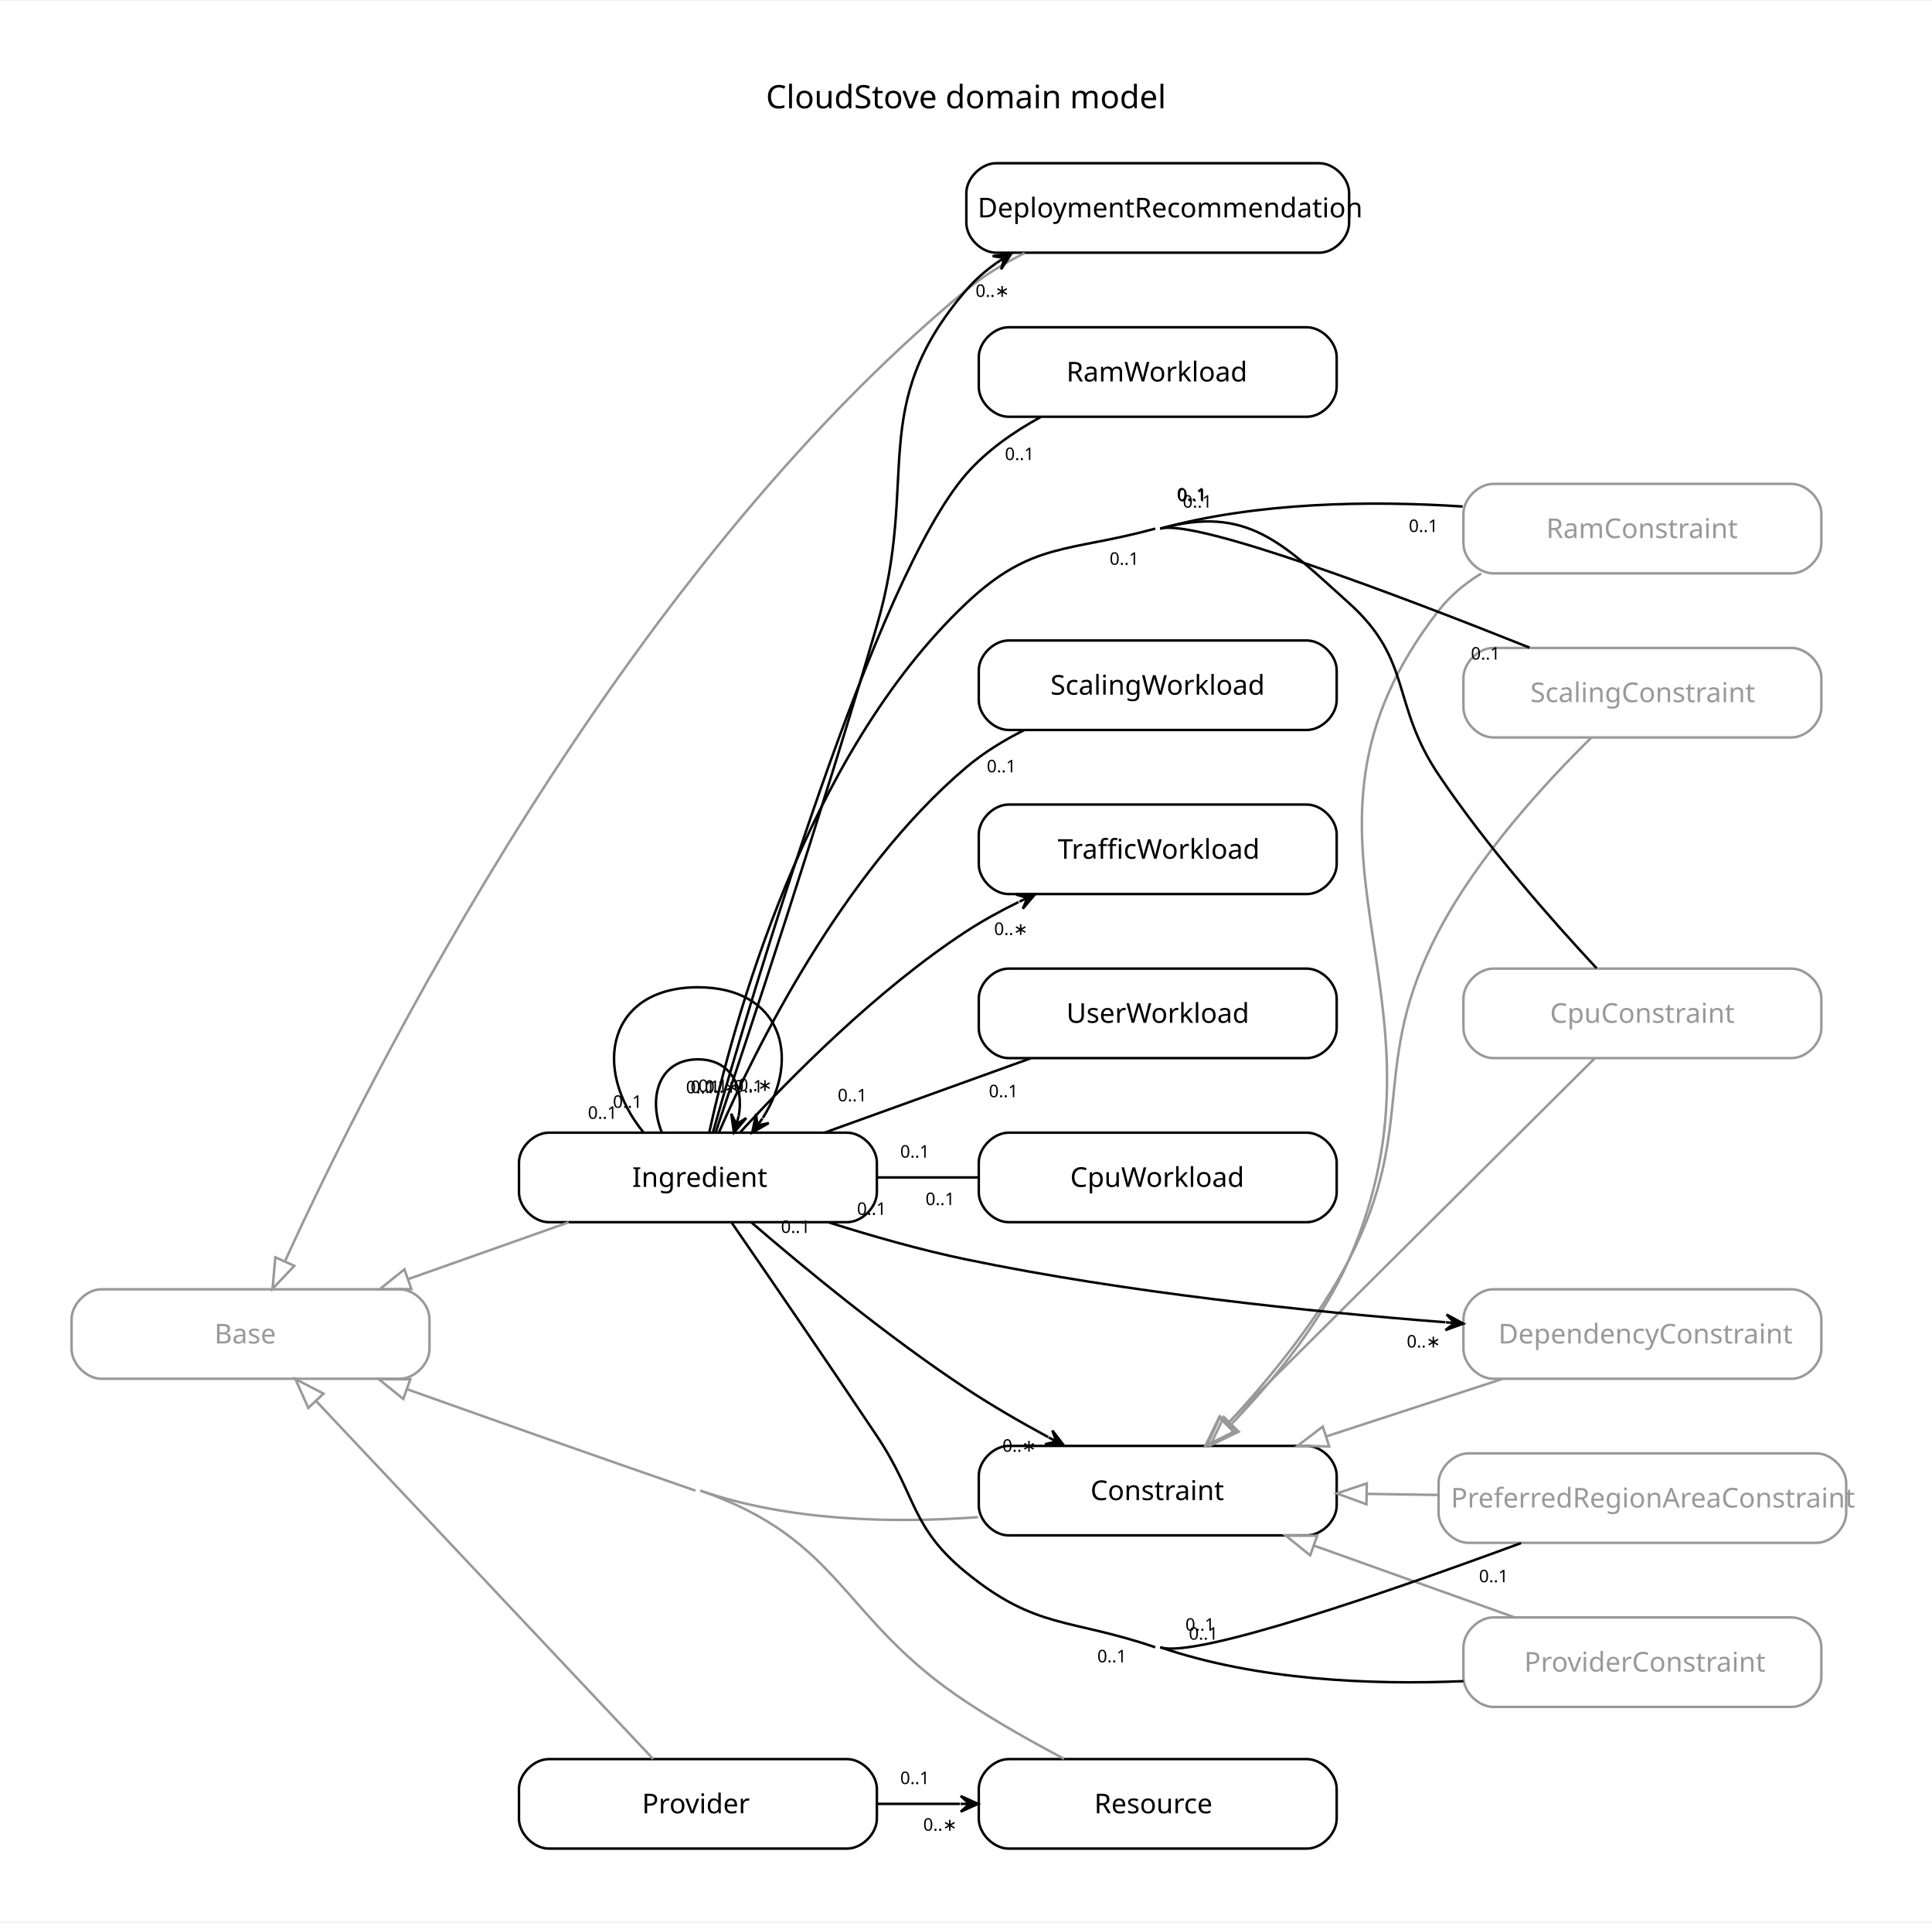
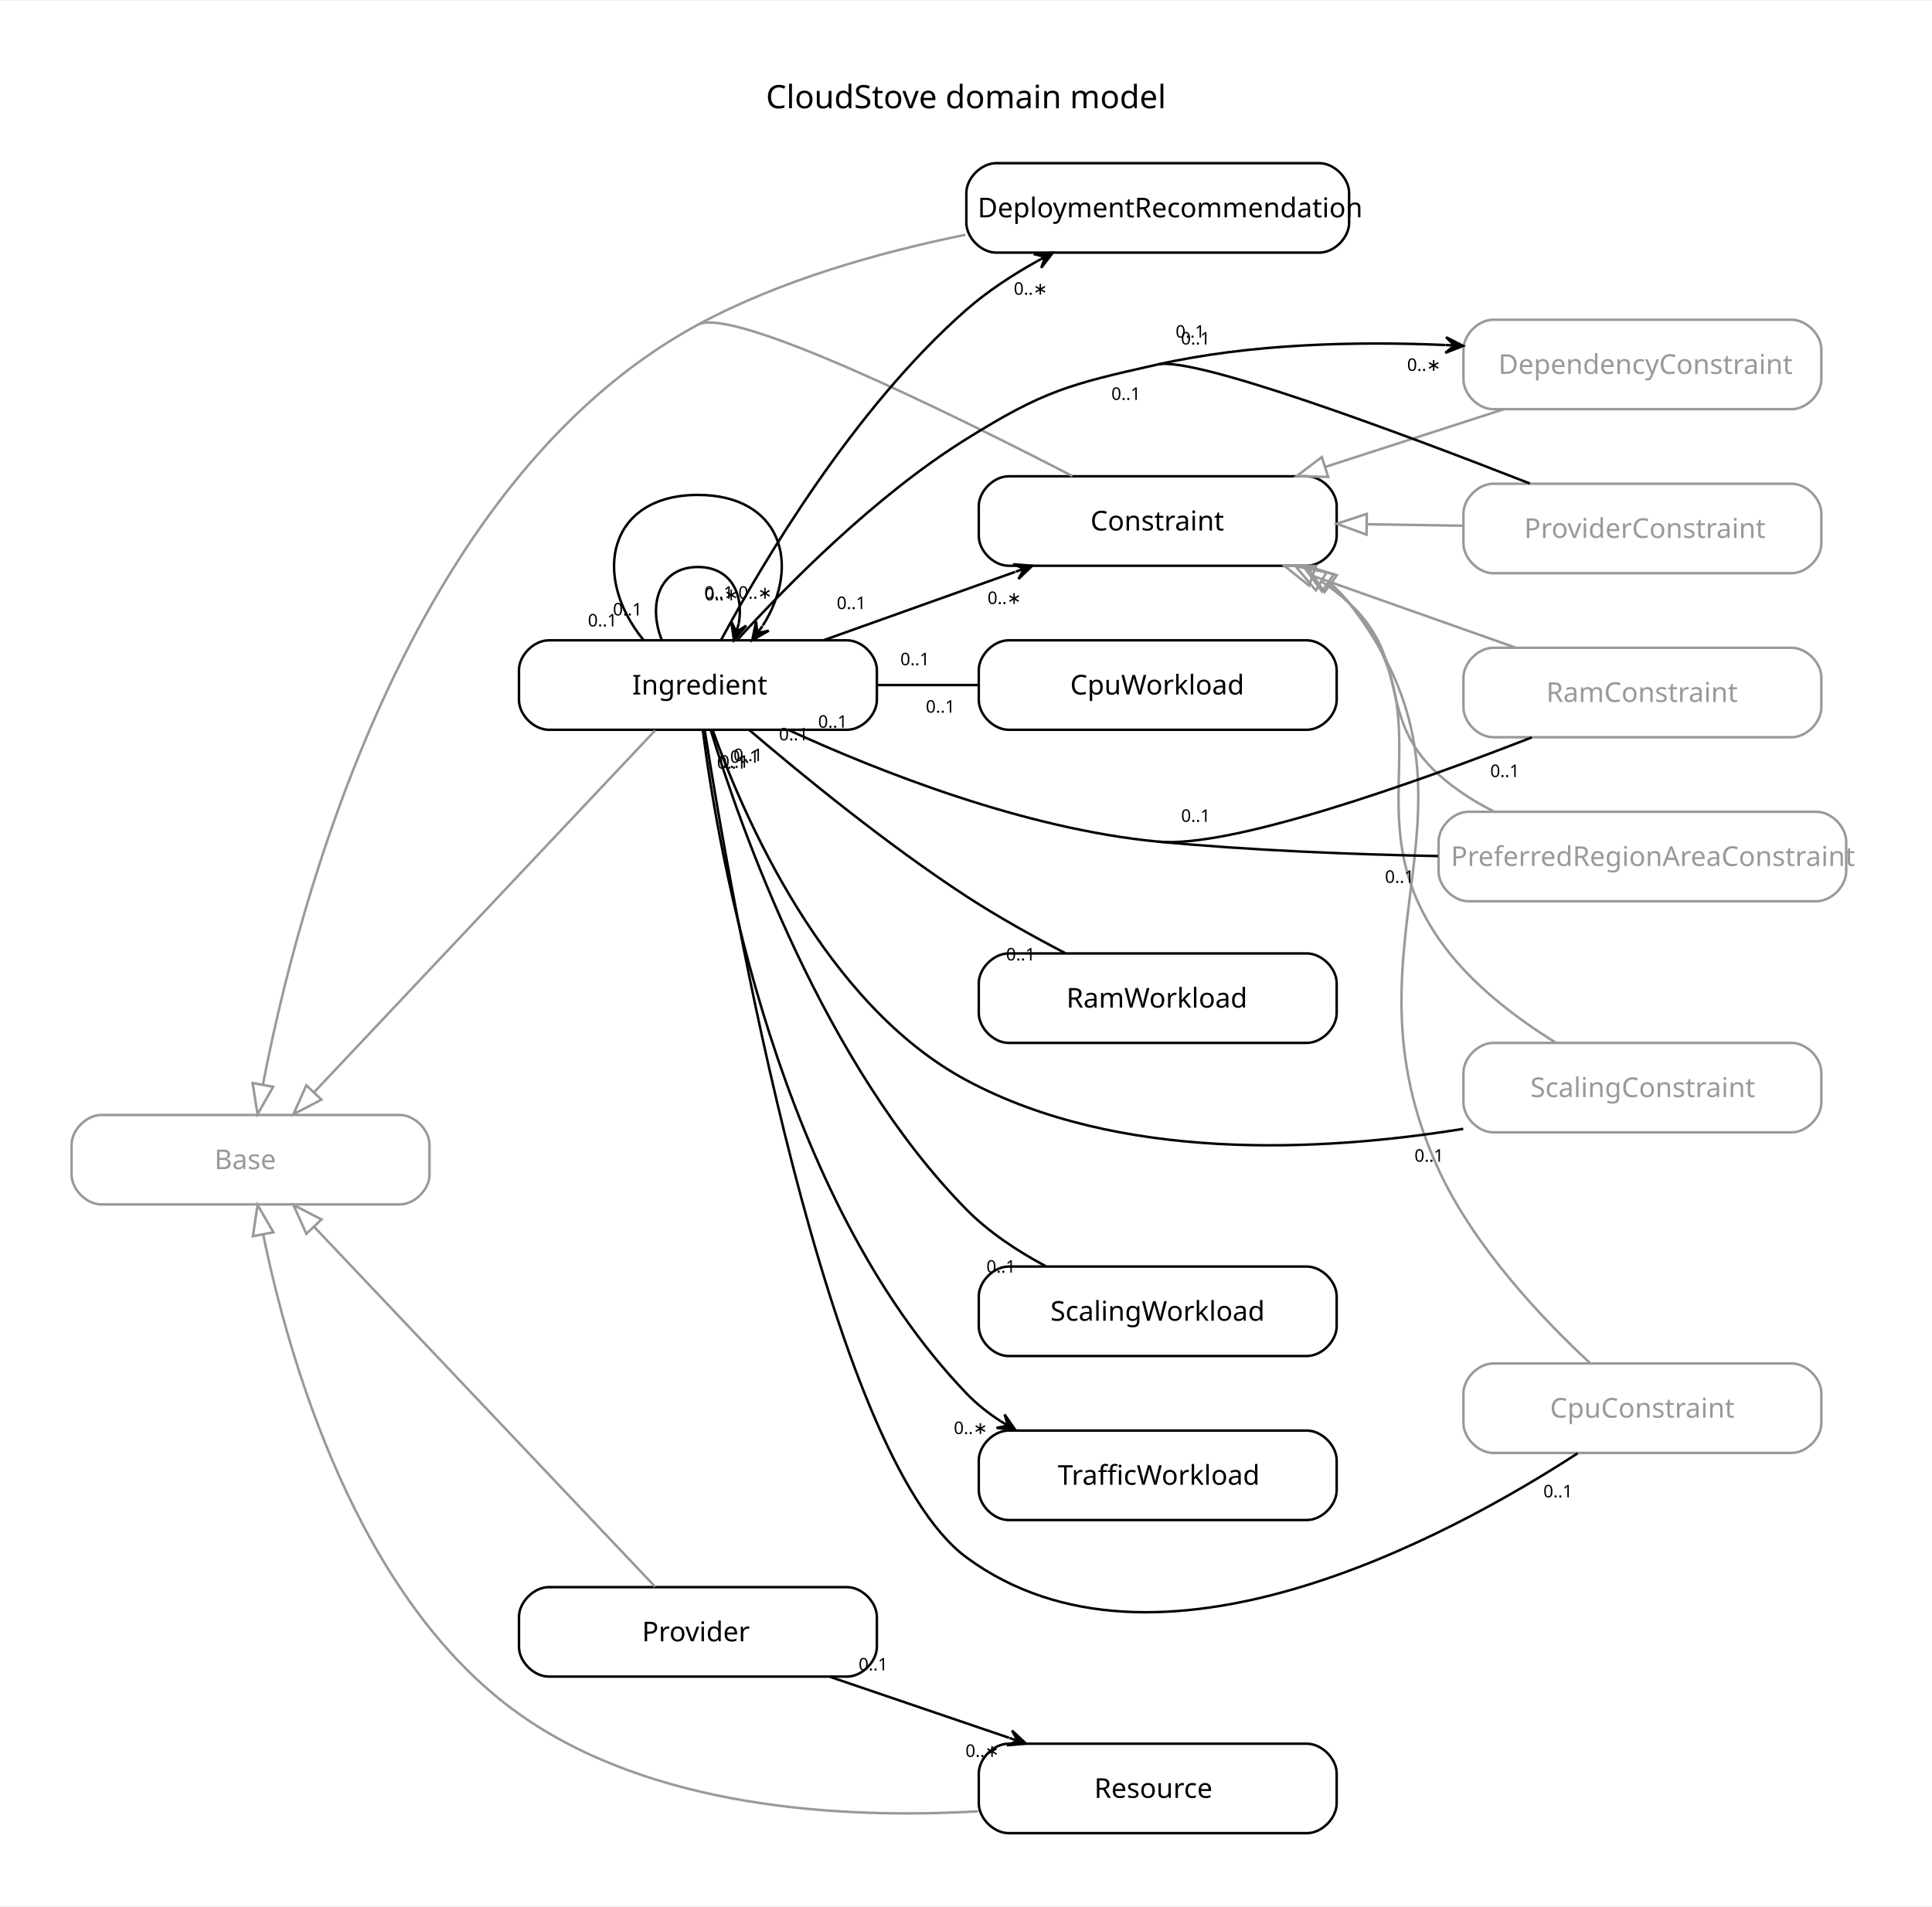
- <svg xmlns="http://www.w3.org/2000/svg" width="777pt" height="773pt" viewBox="0.00 0.00 777.32 772.60">
-   <g id="graph0" class="graph" transform="scale(1 1) rotate(0) translate(28.8 743.8)">
-     <polygon fill="white" stroke="none" points="-28.8,28.8 -28.8,-743.8 748.523,-743.8 748.523,28.8 -28.8,28.8" />
-     <text text-anchor="middle" x="359.862" y="-700.6" font-family="Arial BoldMT" font-size="13.00">CloudStove domain model</text>
+ <svg xmlns="http://www.w3.org/2000/svg" width="777pt" height="767pt" viewBox="0.00 0.00 777.32 766.60">
+   <g id="graph0" class="graph" transform="scale(1 1) rotate(0) translate(28.8 737.8)">
+     <polygon fill="#ffffff" stroke="transparent" points="-28.8,28.8 -28.8,-737.8 748.523,-737.8 748.523,28.8 -28.8,28.8" />
+     <text text-anchor="middle" x="359.862" y="-694.6" font-family="Arial BoldMT" font-size="13.00" fill="#000000">CloudStove domain model</text>
    <g id="node1" class="node">
-       <path fill="none" stroke="#999999" d="M12,-189.5C12,-189.5 132,-189.5 132,-189.5 138,-189.5 144,-195.5 144,-201.5 144,-201.5 144,-213.5 144,-213.5 144,-219.5 138,-225.5 132,-225.5 132,-225.5 12,-225.5 12,-225.5 6,-225.5 0,-219.5 0,-213.5 0,-213.5 0,-201.5 0,-201.5 0,-195.5 6,-189.5 12,-189.5" />
-       <text text-anchor="start" x="57.464" y="-203.7" font-family="Arial BoldMT" font-size="11.00" fill="#999999">Base</text>
+       <path fill="none" stroke="#999999" d="M12,-253.5C12,-253.5 132,-253.5 132,-253.5 138,-253.5 144,-259.5 144,-265.5 144,-265.5 144,-277.5 144,-277.5 144,-283.5 138,-289.5 132,-289.5 132,-289.5 12,-289.5 12,-289.5 6,-289.5 0,-283.5 0,-277.5 0,-277.5 0,-265.5 0,-265.5 0,-259.5 6,-253.5 12,-253.5" />
+       <text text-anchor="start" x="57.464" y="-267.7" font-family="Arial BoldMT" font-size="11.00" fill="#999999">Base</text>
    </g>
    <g id="node2" class="node">
-       <path fill="none" stroke="black" d="M377,-126.5C377,-126.5 497,-126.5 497,-126.5 503,-126.5 509,-132.5 509,-138.5 509,-138.5 509,-150.5 509,-150.5 509,-156.5 503,-162.5 497,-162.5 497,-162.5 377,-162.5 377,-162.5 371,-162.5 365,-156.5 365,-150.5 365,-150.5 365,-138.5 365,-138.5 365,-132.5 371,-126.5 377,-126.5" />
-       <text text-anchor="start" x="409.933" y="-140.7" font-family="Arial BoldMT" font-size="11.00">Constraint</text>
+       <path fill="none" stroke="#000000" d="M377,-510.5C377,-510.5 497,-510.5 497,-510.5 503,-510.5 509,-516.5 509,-522.5 509,-522.5 509,-534.5 509,-534.5 509,-540.5 503,-546.5 497,-546.5 497,-546.5 377,-546.5 377,-546.5 371,-546.5 365,-540.5 365,-534.5 365,-534.5 365,-522.5 365,-522.5 365,-516.5 371,-510.5 377,-510.5" />
+       <text text-anchor="start" x="409.933" y="-524.7" font-family="Arial BoldMT" font-size="11.00" fill="#000000">Constraint</text>
    </g>
    <g id="edge1" class="edge">
-       <path fill="none" stroke="#999999" d="M253,-144.5C288.437,-132.265 330.086,-131.309 364.692,-133.834" />
+       <path fill="none" stroke="#999999" d="M252,-607.5C265.934,-615.047 353.102,-572.182 402.656,-546.595" />
+       <path fill="none" stroke="#999999" d="M76.972,-301.617C90.369,-371.56 134.495,-543.861 252,-607.5" />
+       <polygon fill="none" stroke="#999999" points="81.101,-300.849 74.817,-289.797 72.837,-302.356 81.101,-300.849" />
    </g>
    <g id="node6" class="node">
-       <path fill="none" stroke="black" d="M372,-642.5C372,-642.5 502,-642.5 502,-642.5 508,-642.5 514,-648.5 514,-654.5 514,-654.5 514,-666.5 514,-666.5 514,-672.5 508,-678.5 502,-678.5 502,-678.5 372,-678.5 372,-678.5 366,-678.5 360,-672.5 360,-666.5 360,-666.5 360,-654.5 360,-654.5 360,-648.5 366,-642.5 372,-642.5" />
-       <text text-anchor="start" x="364.547" y="-656.7" font-family="Arial BoldMT" font-size="11.00">DeploymentRecommendation</text>
+       <path fill="none" stroke="#000000" d="M372,-636.5C372,-636.5 502,-636.5 502,-636.5 508,-636.5 514,-642.5 514,-648.5 514,-648.5 514,-660.5 514,-660.5 514,-666.5 508,-672.5 502,-672.5 502,-672.5 372,-672.5 372,-672.5 366,-672.5 360,-666.5 360,-660.5 360,-660.5 360,-648.5 360,-648.5 360,-642.5 366,-636.5 372,-636.5" />
+       <text text-anchor="start" x="364.547" y="-650.7" font-family="Arial BoldMT" font-size="11.00" fill="#000000">DeploymentRecommendation</text>
    </g>
    <g id="edge2" class="edge">
-       <path fill="none" stroke="#999999" d="M85.973,-237.045C120.269,-312.068 220.37,-512.142 360,-627.5 366.986,-633.272 375.137,-638.202 383.455,-642.354" />
-       <polygon fill="none" stroke="#999999" points="89.625,-234.925 80.862,-225.714 81.968,-238.38 89.625,-234.925" />
+       <path fill="none" stroke="#999999" d="M252,-607.5C285.073,-625.412 325.185,-636.68 359.592,-643.674" />
    </g>
    <g id="node7" class="node">
-       <path fill="none" stroke="black" d="M192,-252.5C192,-252.5 312,-252.5 312,-252.5 318,-252.5 324,-258.5 324,-264.5 324,-264.5 324,-276.5 324,-276.5 324,-282.5 318,-288.5 312,-288.5 312,-288.5 192,-288.5 192,-288.5 186,-288.5 180,-282.5 180,-276.5 180,-276.5 180,-264.5 180,-264.5 180,-258.5 186,-252.5 192,-252.5" />
-       <text text-anchor="start" x="225.537" y="-266.7" font-family="Arial BoldMT" font-size="11.00">Ingredient</text>
+       <path fill="none" stroke="#000000" d="M192,-444.5C192,-444.5 312,-444.5 312,-444.5 318,-444.5 324,-450.5 324,-456.5 324,-456.5 324,-468.5 324,-468.5 324,-474.5 318,-480.5 312,-480.5 312,-480.5 192,-480.5 192,-480.5 186,-480.5 180,-474.5 180,-468.5 180,-468.5 180,-456.5 180,-456.5 180,-450.5 186,-444.5 192,-444.5" />
+       <text text-anchor="start" x="225.537" y="-458.7" font-family="Arial BoldMT" font-size="11.00" fill="#000000">Ingredient</text>
    </g>
    <g id="edge3" class="edge">
-       <path fill="none" stroke="#999999" d="M135.473,-229.611C156.579,-237.081 179.874,-245.326 199.985,-252.444" />
-       <polygon fill="none" stroke="#999999" points="136.721,-225.598 124.008,-225.553 133.919,-233.516 136.721,-225.598" />
+       <path fill="none" stroke="#999999" d="M97.585,-298.649C134.826,-338.165 202.981,-410.485 234.793,-444.242" />
+       <polygon fill="none" stroke="#999999" points="100.546,-295.666 89.259,-289.814 94.433,-301.428 100.546,-295.666" />
    </g>
    <g id="node9" class="node">
-       <path fill="none" stroke="black" d="M192,-0.5C192,-0.5 312,-0.5 312,-0.5 318,-0.5 324,-6.5 324,-12.5 324,-12.5 324,-24.5 324,-24.5 324,-30.5 318,-36.5 312,-36.5 312,-36.5 192,-36.5 192,-36.5 186,-36.5 180,-30.5 180,-24.5 180,-24.5 180,-12.5 180,-12.5 180,-6.5 186,-0.5 192,-0.5" />
-       <text text-anchor="start" x="229.52" y="-14.7" font-family="Arial BoldMT" font-size="11.00">Provider</text>
+       <path fill="none" stroke="#000000" d="M192,-63.5C192,-63.5 312,-63.5 312,-63.5 318,-63.5 324,-69.5 324,-75.5 324,-75.5 324,-87.5 324,-87.5 324,-93.5 318,-99.5 312,-99.5 312,-99.5 192,-99.5 192,-99.5 186,-99.5 180,-93.5 180,-87.5 180,-87.5 180,-75.5 180,-75.5 180,-69.5 186,-63.5 192,-63.5" />
+       <text text-anchor="start" x="229.52" y="-77.7" font-family="Arial BoldMT" font-size="11.00" fill="#000000">Provider</text>
    </g>
    <g id="edge4" class="edge">
-       <path fill="none" stroke="#999999" d="M98.301,-180.636C135.128,-141.533 202.526,-69.97 233.984,-36.567" />
-       <polygon fill="none" stroke="#999999" points="95.237,-177.763 90.067,-189.378 101.352,-183.522 95.237,-177.763" />
+       <path fill="none" stroke="#999999" d="M97.585,-244.494C134.826,-205.184 202.981,-133.242 234.793,-99.663" />
+       <polygon fill="none" stroke="#999999" points="94.463,-241.682 89.259,-253.282 100.561,-247.459 94.463,-241.682" />
    </g>
    <g id="node13" class="node">
-       <path fill="none" stroke="black" d="M377,-0.5C377,-0.5 497,-0.5 497,-0.5 503,-0.5 509,-6.5 509,-12.5 509,-12.5 509,-24.5 509,-24.5 509,-30.5 503,-36.5 497,-36.5 497,-36.5 377,-36.5 377,-36.5 371,-36.5 365,-30.5 365,-24.5 365,-24.5 365,-12.5 365,-12.5 365,-6.5 371,-0.5 377,-0.5" />
-       <text text-anchor="start" x="411.461" y="-14.7" font-family="Arial BoldMT" font-size="11.00">Resource</text>
+       <path fill="none" stroke="#000000" d="M377,-.5C377,-.5 497,-.5 497,-.5 503,-.5 509,-6.5 509,-12.5 509,-12.5 509,-24.5 509,-24.5 509,-30.5 503,-36.5 497,-36.5 497,-36.5 377,-36.5 377,-36.5 371,-36.5 365,-30.5 365,-24.5 365,-24.5 365,-12.5 365,-12.5 365,-6.5 371,-.5 377,-.5" />
+       <text text-anchor="start" x="411.461" y="-14.7" font-family="Arial BoldMT" font-size="11.00" fill="#000000">Resource</text>
    </g>
    <g id="edge5" class="edge">
-       <path fill="none" stroke="#999999" d="M135.244,-185.205C169.378,-173.045 212.472,-157.802 251,-144.5" />
-       <polygon fill="none" stroke="#999999" points="133.458,-181.383 123.566,-189.369 136.279,-189.295 133.458,-181.383" />
-       <path fill="none" stroke="#999999" d="M253,-144.5C310.409,-124.679 309.298,-92.937 360,-59.5 372.39,-51.329 386.563,-43.346 399.287,-36.628" />
+       <path fill="none" stroke="#999999" d="M77.125,-241.273C87.222,-191.934 114.666,-94.945 180,-48.5 233.363,-10.565 309.268,-6.101 364.75,-9.292" />
+       <polygon fill="none" stroke="#999999" points="72.956,-240.712 74.819,-253.289 81.205,-242.296 72.956,-240.712" />
    </g>
    <g id="node3" class="node">
-       <path fill="none" stroke="#999999" d="M572,-318.5C572,-318.5 692,-318.5 692,-318.5 698,-318.5 704,-324.5 704,-330.5 704,-330.5 704,-342.5 704,-342.5 704,-348.5 698,-354.5 692,-354.5 692,-354.5 572,-354.5 572,-354.5 566,-354.5 560,-348.5 560,-342.5 560,-342.5 560,-330.5 560,-330.5 560,-324.5 566,-318.5 572,-318.5" />
-       <text text-anchor="start" x="594.844" y="-332.7" font-family="Arial BoldMT" font-size="11.00" fill="#999999">CpuConstraint</text>
+       <path fill="none" stroke="#999999" d="M572,-153.5C572,-153.5 692,-153.5 692,-153.5 698,-153.5 704,-159.5 704,-165.5 704,-165.5 704,-177.5 704,-177.5 704,-183.5 698,-189.5 692,-189.5 692,-189.5 572,-189.5 572,-189.5 566,-189.5 560,-183.5 560,-177.5 560,-177.5 560,-165.5 560,-165.5 560,-159.5 566,-153.5 572,-153.5" />
+       <text text-anchor="start" x="594.843" y="-167.7" font-family="Arial BoldMT" font-size="11.00" fill="#999999">CpuConstraint</text>
    </g>
    <g id="edge6" class="edge">
-       <path fill="none" stroke="#999999" d="M464.82,-171.181C504.689,-210.844 578.553,-284.325 612.751,-318.345" />
-       <polygon fill="none" stroke="#999999" points="467.626,-168.049 456.157,-162.563 461.702,-174.004 467.626,-168.049" />
+       <path fill="none" stroke="#999999" d="M506.692,-503.212C509.362,-500.862 511.823,-498.298 514,-495.5 577,-414.535 507.07,-360.674 550,-267.5 564.309,-236.444 591.629,-207.589 610.789,-189.785" />
+       <polygon fill="none" stroke="#999999" points="504.092,-499.91 496.912,-510.402 509.068,-506.678 504.092,-499.91" />
    </g>
    <g id="node5" class="node">
-       <path fill="none" stroke="#999999" d="M572,-189.5C572,-189.5 692,-189.5 692,-189.5 698,-189.5 704,-195.5 704,-201.5 704,-201.5 704,-213.5 704,-213.5 704,-219.5 698,-225.5 692,-225.5 692,-225.5 572,-225.5 572,-225.5 566,-225.5 560,-219.5 560,-213.5 560,-213.5 560,-201.5 560,-201.5 560,-195.5 566,-189.5 572,-189.5" />
-       <text text-anchor="start" x="574.049" y="-203.7" font-family="Arial BoldMT" font-size="11.00" fill="#999999">DependencyConstraint</text>
+       <path fill="none" stroke="#999999" d="M572,-573.5C572,-573.5 692,-573.5 692,-573.5 698,-573.5 704,-579.5 704,-585.5 704,-585.5 704,-597.5 704,-597.5 704,-603.5 698,-609.5 692,-609.5 692,-609.5 572,-609.5 572,-609.5 566,-609.5 560,-603.5 560,-597.5 560,-597.5 560,-585.5 560,-585.5 560,-579.5 566,-573.5 572,-573.5" />
+       <text text-anchor="start" x="574.049" y="-587.7" font-family="Arial BoldMT" font-size="11.00" fill="#999999">DependencyConstraint</text>
+     </g>
+     <g id="edge7" class="edge">
+       <path fill="none" stroke="#999999" d="M504.478,-550.301C527.851,-557.852 553.775,-566.227 576.113,-573.444" />
+       <polygon fill="none" stroke="#999999" points="505.589,-546.246 492.879,-546.553 503.007,-554.239 505.589,-546.246" />
+     </g>
+     <g id="node8" class="node">
+       <path fill="none" stroke="#999999" d="M562,-375.5C562,-375.5 702,-375.5 702,-375.5 708,-375.5 714,-381.5 714,-387.5 714,-387.5 714,-399.5 714,-399.5 714,-405.5 708,-411.5 702,-411.5 702,-411.5 562,-411.5 562,-411.5 556,-411.5 550,-405.5 550,-399.5 550,-399.5 550,-387.5 550,-387.5 550,-381.5 556,-375.5 562,-375.5" />
+       <text text-anchor="start" x="554.96" y="-389.7" font-family="Arial BoldMT" font-size="11.00" fill="#999999">PreferredRegionAreaConstraint</text>
    </g>
    <g id="edge8" class="edge">
-       <path fill="none" stroke="#999999" d="M504.786,-166.301C527.92,-173.852 553.578,-182.227 575.686,-189.444" />
-       <polygon fill="none" stroke="#999999" points="506.017,-162.284 493.306,-162.553 503.41,-170.27 506.017,-162.284" />
+       <path fill="none" stroke="#999999" d="M503.095,-504.022C506.977,-501.433 510.656,-498.599 514,-495.5 539.37,-471.988 524.37,-449.728 550,-426.5 556.481,-420.626 564.142,-415.732 572.135,-411.673" />
+       <polygon fill="none" stroke="#999999" points="500.635,-500.597 492.434,-510.313 504.904,-507.831 500.635,-500.597" />
    </g>
-     <g id="node8" class="node">
-       <path fill="none" stroke="#999999" d="M562,-123.5C562,-123.5 702,-123.5 702,-123.5 708,-123.5 714,-129.5 714,-135.5 714,-135.5 714,-147.5 714,-147.5 714,-153.5 708,-159.5 702,-159.5 702,-159.5 562,-159.5 562,-159.5 556,-159.5 550,-153.5 550,-147.5 550,-147.5 550,-135.5 550,-135.5 550,-129.5 556,-123.5 562,-123.5" />
-       <text text-anchor="start" x="554.96" y="-137.7" font-family="Arial BoldMT" font-size="11.00" fill="#999999">PreferredRegionAreaConstraint</text>
+     <g id="node10" class="node">
+       <path fill="none" stroke="#999999" d="M572,-507.5C572,-507.5 692,-507.5 692,-507.5 698,-507.5 704,-513.5 704,-519.5 704,-519.5 704,-531.5 704,-531.5 704,-537.5 698,-543.5 692,-543.5 692,-543.5 572,-543.5 572,-543.5 566,-543.5 560,-537.5 560,-531.5 560,-531.5 560,-519.5 560,-519.5 560,-513.5 566,-507.5 572,-507.5" />
+       <text text-anchor="start" x="584.453" y="-521.7" font-family="Arial BoldMT" font-size="11.00" fill="#999999">ProviderConstraint</text>
+     </g>
+     <g id="edge9" class="edge">
+       <path fill="none" stroke="#999999" d="M521.273,-527.203C534.147,-527.005 547.334,-526.803 559.914,-526.609" />
+       <polygon fill="none" stroke="#999999" points="520.991,-523.007 509.057,-527.391 521.12,-531.406 520.991,-523.007" />
+     </g>
+     <g id="node11" class="node">
+       <path fill="none" stroke="#999999" d="M572,-441.5C572,-441.5 692,-441.5 692,-441.5 698,-441.5 704,-447.5 704,-453.5 704,-453.5 704,-465.5 704,-465.5 704,-471.5 698,-477.5 692,-477.5 692,-477.5 572,-477.5 572,-477.5 566,-477.5 560,-471.5 560,-465.5 560,-465.5 560,-453.5 560,-453.5 560,-447.5 566,-441.5 572,-441.5" />
+       <text text-anchor="start" x="593.321" y="-455.7" font-family="Arial BoldMT" font-size="11.00" fill="#999999">RamConstraint</text>
    </g>
    <g id="edge10" class="edge">
-       <path fill="none" stroke="#999999" d="M521.288,-143.205C530.701,-143.059 540.284,-142.91 549.671,-142.764" />
-       <polygon fill="none" stroke="#999999" points="520.977,-139.01 509.044,-143.396 521.108,-147.409 520.977,-139.01" />
+       <path fill="none" stroke="#999999" d="M499.383,-506.426C525.721,-497.106 556.006,-486.39 580.98,-477.553" />
+       <polygon fill="none" stroke="#999999" points="497.891,-502.499 487.979,-510.461 500.693,-510.418 497.891,-502.499" />
    </g>
-     <g id="node10" class="node">
-       <path fill="none" stroke="#999999" d="M572,-57.5C572,-57.5 692,-57.5 692,-57.5 698,-57.5 704,-63.5 704,-69.5 704,-69.5 704,-81.5 704,-81.5 704,-87.5 698,-93.5 692,-93.5 692,-93.5 572,-93.5 572,-93.5 566,-93.5 560,-87.5 560,-81.5 560,-81.5 560,-69.5 560,-69.5 560,-63.5 566,-57.5 572,-57.5" />
-       <text text-anchor="start" x="584.453" y="-71.7" font-family="Arial BoldMT" font-size="11.00" fill="#999999">ProviderConstraint</text>
+     <g id="node14" class="node">
+       <path fill="none" stroke="#999999" d="M572,-282.5C572,-282.5 692,-282.5 692,-282.5 698,-282.5 704,-288.5 704,-294.5 704,-294.5 704,-306.5 704,-306.5 704,-312.5 698,-318.5 692,-318.5 692,-318.5 572,-318.5 572,-318.5 566,-318.5 560,-312.5 560,-306.5 560,-306.5 560,-294.5 560,-294.5 560,-288.5 566,-282.5 572,-282.5" />
+       <text text-anchor="start" x="586.894" y="-296.7" font-family="Arial BoldMT" font-size="11.00" fill="#999999">ScalingConstraint</text>
+     </g>
+     <g id="edge11" class="edge">
+       <path fill="none" stroke="#999999" d="M505.733,-503.42C508.727,-501.01 511.511,-498.377 514,-495.5 554.63,-448.54 514.945,-411.756 550,-360.5 561.95,-343.027 580.714,-328.752 597.279,-318.515" />
+       <polygon fill="none" stroke="#999999" points="503.098,-500.135 495.569,-510.379 507.843,-507.066 503.098,-500.135" />
+     </g>
+     <g id="node4" class="node">
+       <path fill="none" stroke="#000000" d="M377,-444.5C377,-444.5 497,-444.5 497,-444.5 503,-444.5 509,-450.5 509,-456.5 509,-456.5 509,-468.5 509,-468.5 509,-474.5 503,-480.5 497,-480.5 497,-480.5 377,-480.5 377,-480.5 371,-480.5 365,-474.5 365,-468.5 365,-468.5 365,-456.5 365,-456.5 365,-450.5 371,-444.5 377,-444.5" />
+       <text text-anchor="start" x="401.777" y="-458.7" font-family="Arial BoldMT" font-size="11.00" fill="#000000">CpuWorkload</text>
+     </g>
+     <g id="edge16" class="edge">
+       <path fill="none" stroke="#000000" d="M302.552,-480.535C326.413,-489.047 354.997,-499.245 379.663,-508.045" />
+       <polygon fill="#000000" stroke="#000000" points="386.509,-510.487 378.858,-511.102 383.213,-509.311 379.916,-508.135 379.916,-508.135 379.916,-508.135 383.213,-509.311 380.974,-505.168 386.509,-510.487 386.509,-510.487" />
+       <text text-anchor="middle" x="375.337" y="-495.11" font-family="ArialMT" font-size="7.00" fill="#000000">0..∗</text>
+       <text text-anchor="middle" x="313.724" y="-493.073" font-family="ArialMT" font-size="7.00" fill="#000000">0..1</text>
+     </g>
+     <g id="edge24" class="edge">
+       <path fill="none" stroke="#000000" d="M254.737,-444.324C265.087,-378.288 304.099,-152.787 360,-111.5 435.852,-55.478 553.967,-119.615 605.949,-153.361" />
+       <text text-anchor="middle" x="598.037" y="-135.618" font-family="ArialMT" font-size="7.00" fill="#000000">0..1</text>
+       <text text-anchor="middle" x="266.608" y="-429.217" font-family="ArialMT" font-size="7.00" fill="#000000">0..1</text>
    </g>
    <g id="edge12" class="edge">
-       <path fill="none" stroke="#999999" d="M500.094,-122.301C526.08,-113.01 555.897,-102.35 580.503,-93.553" />
-       <polygon fill="none" stroke="#999999" points="498.342,-118.467 488.456,-126.461 501.17,-126.376 498.342,-118.467" />
+       <path fill="none" stroke="#000000" d="M324.056,-462.5C337.448,-462.5 351.442,-462.5 364.837,-462.5" />
+       <text text-anchor="middle" x="349.572" y="-451.386" font-family="ArialMT" font-size="7.00" fill="#000000">0..1</text>
+       <text text-anchor="middle" x="339.32" y="-470.463" font-family="ArialMT" font-size="7.00" fill="#000000">0..1</text>
    </g>
-     <g id="node11" class="node">
-       <path fill="none" stroke="#999999" d="M572,-513.5C572,-513.5 692,-513.5 692,-513.5 698,-513.5 704,-519.5 704,-525.5 704,-525.5 704,-537.5 704,-537.5 704,-543.5 698,-549.5 692,-549.5 692,-549.5 572,-549.5 572,-549.5 566,-549.5 560,-543.5 560,-537.5 560,-537.5 560,-525.5 560,-525.5 560,-519.5 566,-513.5 572,-513.5" />
-       <text text-anchor="start" x="593.321" y="-527.7" font-family="Arial BoldMT" font-size="11.00" fill="#999999">RamConstraint</text>
+     <g id="edge20" class="edge">
+       <path fill="none" stroke="#000000" d="M437,-591.5C474.472,-599.904 517.024,-600.861 552.796,-599.319" />
+       <polygon fill="#000000" stroke="#000000" points="559.856,-598.979 553.016,-602.462 556.36,-599.148 552.864,-599.316 552.864,-599.316 552.864,-599.316 556.36,-599.148 552.713,-596.17 559.856,-598.979 559.856,-598.979" />
+       <text text-anchor="middle" x="544.15" y="-588.922" font-family="ArialMT" font-size="7.00" fill="#000000">0..∗</text>
+       <text text-anchor="middle" x="450.07" y="-602.301" font-family="ArialMT" font-size="7.00" fill="#000000">0..1</text>
+     </g>
+     <g id="edge17" class="edge">
+       <path fill="none" stroke="#000000" d="M261.429,-480.838C277.938,-511.515 314.672,-573.776 360,-613.5 368.489,-620.94 378.562,-627.523 388.577,-633.117" />
+       <polygon fill="#000000" stroke="#000000" points="394.79,-636.471 387.134,-635.918 391.71,-634.809 388.63,-633.146 388.63,-633.146 388.63,-633.146 391.71,-634.809 390.127,-630.374 394.79,-636.471 394.79,-636.471" />
+       <text text-anchor="middle" x="385.889" y="-619.562" font-family="ArialMT" font-size="7.00" fill="#000000">0..∗</text>
+       <text text-anchor="middle" x="260.421" y="-497.235" font-family="ArialMT" font-size="7.00" fill="#000000">0..1</text>
+     </g>
+     <g id="edge18" class="edge">
+       <path fill="none" stroke="#000000" d="M237.498,-480.533C231.697,-495.033 236.531,-510 252,-510 265.052,-510 270.533,-499.344 268.442,-487.305" />
+       <polygon fill="#000000" stroke="#000000" points="266.502,-480.533 271.458,-486.394 267.466,-483.897 268.43,-487.262 268.43,-487.262 268.43,-487.262 267.466,-483.897 265.402,-488.13 266.502,-480.533 266.502,-480.533" />
+       <text text-anchor="middle" x="261.536" y="-496.57" font-family="ArialMT" font-size="7.00" fill="#000000">0..∗</text>
+       <text text-anchor="middle" x="223.689" y="-490.504" font-family="ArialMT" font-size="7.00" fill="#000000">0..1</text>
+     </g>
+     <g id="edge19" class="edge">
+       <path fill="none" stroke="#000000" d="M230.148,-480.554C208.857,-506.615 216.141,-539 252,-539 285.198,-539 293.905,-511.243 278.12,-486.445" />
+       <polygon fill="#000000" stroke="#000000" points="273.852,-480.554 280.51,-484.375 275.905,-483.389 277.959,-486.223 277.959,-486.223 277.959,-486.223 275.905,-483.389 275.408,-488.071 273.852,-480.554 273.852,-480.554" />
+       <text text-anchor="middle" x="275.084" y="-497.248" font-family="ArialMT" font-size="7.00" fill="#000000">0..∗</text>
+       <text text-anchor="middle" x="213.609" y="-486.082" font-family="ArialMT" font-size="7.00" fill="#000000">0..1</text>
+     </g>
+     <g id="edge25" class="edge">
+       <path fill="none" stroke="#000000" d="M288.423,-444.431C324.938,-427.694 383.297,-404.634 437,-399.5" />
+       <path fill="none" stroke="#000000" d="M437,-399.5C473.92,-395.97 514.932,-394.362 549.782,-393.678" />
+       <text text-anchor="middle" x="534.311" y="-382.902" font-family="ArialMT" font-size="7.00" fill="#000000">0..1</text>
+       <text text-anchor="middle" x="306.253" y="-445.323" font-family="ArialMT" font-size="7.00" fill="#000000">0..1</text>
+     </g>
+     <g id="edge26" class="edge">
+       <path fill="none" stroke="#000000" d="M437,-591.5C451.909,-594.844 533.906,-564.273 586.713,-543.603" />
+       <path fill="none" stroke="#000000" d="M267.947,-480.775C287.709,-502.491 323.289,-538.651 360,-561.5 391.182,-580.908 401.162,-583.462 437,-591.5" />
+       <text text-anchor="middle" x="424.218" y="-577.251" font-family="ArialMT" font-size="7.00" fill="#000000">0..1</text>
+       <text text-anchor="middle" x="452.221" y="-599.534" font-family="ArialMT" font-size="7.00" fill="#000000">0..1</text>
+     </g>
+     <g id="edge23" class="edge">
+       <path fill="none" stroke="#000000" d="M437,-399.5C466.266,-396.702 539.569,-422.761 587.494,-441.429" />
+       <text text-anchor="middle" x="576.662" y="-425.478" font-family="ArialMT" font-size="7.00" fill="#000000">0..1</text>
+       <text text-anchor="middle" x="452.274" y="-407.448" font-family="ArialMT" font-size="7.00" fill="#000000">0..1</text>
+     </g>
+     <g id="node12" class="node">
+       <path fill="none" stroke="#000000" d="M377,-318.5C377,-318.5 497,-318.5 497,-318.5 503,-318.5 509,-324.5 509,-330.5 509,-330.5 509,-342.5 509,-342.5 509,-348.5 503,-354.5 497,-354.5 497,-354.5 377,-354.5 377,-354.5 371,-354.5 365,-348.5 365,-342.5 365,-342.5 365,-330.5 365,-330.5 365,-324.5 371,-318.5 377,-318.5" />
+       <text text-anchor="start" x="400.254" y="-332.7" font-family="Arial BoldMT" font-size="11.00" fill="#000000">RamWorkload</text>
+     </g>
+     <g id="edge13" class="edge">
+       <path fill="none" stroke="#000000" d="M272.683,-444.405C293.832,-426.348 328.025,-398.359 360,-377.5 372.558,-369.308 386.918,-361.32 399.809,-354.604" />
+       <text text-anchor="middle" x="381.86" y="-351.68" font-family="ArialMT" font-size="7.00" fill="#000000">0..1</text>
+       <text text-anchor="middle" x="290.494" y="-440.234" font-family="ArialMT" font-size="7.00" fill="#000000">0..1</text>
+     </g>
+     <g id="edge27" class="edge">
+       <path fill="none" stroke="#000000" d="M257.899,-444.426C270.348,-409.639 302.959,-334.115 360,-303.5 421.376,-270.559 502.322,-274.581 559.913,-283.908" />
+       <text text-anchor="middle" x="546.179" y="-270.698" font-family="ArialMT" font-size="7.00" fill="#000000">0..1</text>
+       <text text-anchor="middle" x="272.193" y="-431.912" font-family="ArialMT" font-size="7.00" fill="#000000">0..1</text>
+     </g>
+     <g id="node15" class="node">
+       <path fill="none" stroke="#000000" d="M377,-192.5C377,-192.5 497,-192.5 497,-192.5 503,-192.5 509,-198.5 509,-204.5 509,-204.5 509,-216.5 509,-216.5 509,-222.5 503,-228.5 497,-228.5 497,-228.5 377,-228.5 377,-228.5 371,-228.5 365,-222.5 365,-216.5 365,-216.5 365,-204.5 365,-204.5 365,-198.5 371,-192.5 377,-192.5" />
+       <text text-anchor="start" x="393.828" y="-206.7" font-family="Arial BoldMT" font-size="11.00" fill="#000000">ScalingWorkload</text>
    </g>
    <g id="edge14" class="edge">
-       <path fill="none" stroke="#999999" d="M466.94,-171.542C483.505,-188.774 503.102,-212.502 514,-237.5 560.795,-344.842 478.159,-406.029 550,-498.5 554.658,-504.496 560.586,-509.408 567.111,-513.432" />
-       <polygon fill="none" stroke="#999999" points="469.561,-168.222 458.124,-162.671 463.603,-174.143 469.561,-168.222" />
-     </g>
-     <g id="node14" class="node">
-       <path fill="none" stroke="#999999" d="M572,-447.5C572,-447.5 692,-447.5 692,-447.5 698,-447.5 704,-453.5 704,-459.5 704,-459.5 704,-471.5 704,-471.5 704,-477.5 698,-483.5 692,-483.5 692,-483.5 572,-483.5 572,-483.5 566,-483.5 560,-477.5 560,-471.5 560,-471.5 560,-459.5 560,-459.5 560,-453.5 566,-447.5 572,-447.5" />
-       <text text-anchor="start" x="586.894" y="-461.7" font-family="Arial BoldMT" font-size="11.00" fill="#999999">ScalingConstraint</text>
-     </g>
-     <g id="edge16" class="edge">
-       <path fill="none" stroke="#999999" d="M465.486,-171.748C481.696,-189.207 501.431,-213.102 514,-237.5 541.848,-291.558 521.728,-315.663 550,-369.5 566.019,-400.004 593.119,-429.423 611.52,-447.477" />
-       <polygon fill="none" stroke="#999999" points="468.23,-168.539 456.911,-162.749 462.148,-174.334 468.23,-168.539" />
-     </g>
-     <g id="node4" class="node">
-       <path fill="none" stroke="black" d="M377,-252.5C377,-252.5 497,-252.5 497,-252.5 503,-252.5 509,-258.5 509,-264.5 509,-264.5 509,-276.5 509,-276.5 509,-282.5 503,-288.5 497,-288.5 497,-288.5 377,-288.5 377,-288.5 371,-288.5 365,-282.5 365,-276.5 365,-276.5 365,-264.5 365,-264.5 365,-258.5 371,-252.5 377,-252.5" />
-       <text text-anchor="start" x="401.777" y="-266.7" font-family="Arial BoldMT" font-size="11.00">CpuWorkload</text>
-     </g>
-     <g id="edge23" class="edge">
-       <path fill="none" stroke="black" d="M273.487,-252.422C294.437,-234.377 328.312,-206.398 360,-185.5 370.357,-178.669 381.961,-171.97 392.922,-166.032" />
-       <polygon fill="black" stroke="black" points="399.287,-162.628 394.6,-168.706 396.201,-164.278 393.115,-165.929 393.115,-165.929 393.115,-165.929 396.201,-164.278 391.629,-163.151 399.287,-162.628 399.287,-162.628" />
-       <text text-anchor="middle" x="381.328" y="-160.15" font-family="ArialMT" font-size="7.00">0..∗</text>
-       <text text-anchor="middle" x="291.287" y="-248.173" font-family="ArialMT" font-size="7.00">0..1</text>
-     </g>
-     <g id="edge31" class="edge">
-       <path fill="none" stroke="black" d="M438,-531.5C473.025,-541.09 487.011,-525.796 514,-501.5 539.708,-478.358 530.731,-461.225 550,-432.5 569.437,-403.525 596.218,-373.269 613.571,-354.651" />
-       <path fill="none" stroke="black" d="M256.538,-288.501C265.844,-331.286 294.911,-440.07 360,-501.5 386.409,-526.425 400.975,-521.91 436,-531.5" />
-       <text text-anchor="middle" x="423.524" y="-516.95" font-family="ArialMT" font-size="7.00">0..1</text>
-       <text text-anchor="middle" x="450.9" y="-542.478" font-family="ArialMT" font-size="7.00">0..1</text>
-     </g>
-     <g id="edge18" class="edge">
-       <path fill="none" stroke="black" d="M324.015,-270.5C337.377,-270.5 351.354,-270.5 364.724,-270.5" />
-       <text text-anchor="middle" x="349.459" y="-259.386" font-family="ArialMT" font-size="7.00">0..1</text>
-       <text text-anchor="middle" x="339.279" y="-278.463" font-family="ArialMT" font-size="7.00">0..1</text>
-     </g>
-     <g id="edge27" class="edge">
-       <path fill="none" stroke="black" d="M304.46,-252.473C321.908,-246.941 341.632,-241.313 360,-237.5 424.206,-224.17 498.279,-216.482 552.74,-212.233" />
-       <polygon fill="black" stroke="black" points="559.954,-211.681 553.215,-215.356 556.465,-211.948 552.975,-212.215 552.975,-212.215 552.975,-212.215 556.465,-211.948 552.735,-209.074 559.954,-211.681 559.954,-211.681" />
-       <text text-anchor="middle" x="544.007" y="-202.07" font-family="ArialMT" font-size="7.00">0..∗</text>
-       <text text-anchor="middle" x="321.879" y="-255.435" font-family="ArialMT" font-size="7.00">0..1</text>
-     </g>
-     <g id="edge24" class="edge">
-       <path fill="none" stroke="black" d="M259.1,-288.537C271.774,-326.233 301.639,-416.196 324,-492.5 341.463,-552.091 319.482,-580.444 360,-627.5 363.564,-631.639 367.742,-635.276 372.275,-638.469" />
-       <polygon fill="black" stroke="black" points="378.185,-642.28 370.595,-641.134 375.244,-640.383 372.302,-638.487 372.302,-638.487 372.302,-638.487 375.244,-640.383 374.009,-635.839 378.185,-642.28 378.185,-642.28" />
-       <text text-anchor="middle" x="370.526" y="-624.727" font-family="ArialMT" font-size="7.00">0..∗</text>
-       <text text-anchor="middle" x="254.906" y="-304.466" font-family="ArialMT" font-size="7.00">0..1</text>
-     </g>
-     <g id="edge25" class="edge">
-       <path fill="none" stroke="black" d="M237.498,-288.533C231.697,-303.033 236.531,-318 252,-318 265.052,-318 270.532,-307.344 268.442,-295.305" />
-       <polygon fill="black" stroke="black" points="266.502,-288.533 271.458,-294.395 267.466,-291.897 268.43,-295.262 268.43,-295.262 268.43,-295.262 267.466,-291.897 265.402,-296.13 266.502,-288.533 266.502,-288.533" />
-       <text text-anchor="middle" x="261.537" y="-304.57" font-family="ArialMT" font-size="7.00">0..∗</text>
-       <text text-anchor="middle" x="223.689" y="-298.504" font-family="ArialMT" font-size="7.00">0..1</text>
-     </g>
-     <g id="edge26" class="edge">
-       <path fill="none" stroke="black" d="M230.148,-288.554C208.857,-314.615 216.141,-347 252,-347 285.198,-347 293.905,-319.243 278.12,-294.445" />
-       <polygon fill="black" stroke="black" points="273.852,-288.554 280.51,-292.375 275.905,-291.389 277.959,-294.223 277.959,-294.223 277.959,-294.223 275.905,-291.389 275.408,-296.071 273.852,-288.554 273.852,-288.554" />
-       <text text-anchor="middle" x="275.084" y="-305.248" font-family="ArialMT" font-size="7.00">0..∗</text>
-       <text text-anchor="middle" x="213.609" y="-294.082" font-family="ArialMT" font-size="7.00">0..1</text>
-     </g>
-     <g id="edge32" class="edge">
-       <path fill="none" stroke="black" d="M438,-81.5C451.946,-76.735 530.706,-104.064 583.206,-123.416" />
-       <text text-anchor="middle" x="572.138" y="-107.645" font-family="ArialMT" font-size="7.00">0..1</text>
-       <text text-anchor="middle" x="454.009" y="-88.153" font-family="ArialMT" font-size="7.00">0..1</text>
-     </g>
-     <g id="edge33" class="edge">
-       <path fill="none" stroke="black" d="M438,-81.5C476.86,-68.222 522.722,-66.278 559.988,-67.861" />
-       <path fill="none" stroke="black" d="M265.677,-252.163C279.965,-231.442 303.831,-196.67 324,-166.5 340.237,-142.212 337.349,-129.952 360,-111.5 388.155,-88.564 401.637,-93.242 436,-81.5" />
-       <text text-anchor="middle" x="418.569" y="-75.434" font-family="ArialMT" font-size="7.00">0..1</text>
-       <text text-anchor="middle" x="455.397" y="-84.546" font-family="ArialMT" font-size="7.00">0..1</text>
-     </g>
-     <g id="edge30" class="edge">
-       <path fill="none" stroke="black" d="M438,-531.5C477.266,-542.252 522.734,-542.798 559.672,-540.403" />
-       <text text-anchor="middle" x="543.906" y="-530.142" font-family="ArialMT" font-size="7.00">0..1</text>
-       <text text-anchor="middle" x="450.558" y="-542.82" font-family="ArialMT" font-size="7.00">0..1</text>
-     </g>
-     <g id="node12" class="node">
-       <path fill="none" stroke="black" d="M377,-576.5C377,-576.5 497,-576.5 497,-576.5 503,-576.5 509,-582.5 509,-588.5 509,-588.5 509,-600.5 509,-600.5 509,-606.5 503,-612.5 497,-612.5 497,-612.5 377,-612.5 377,-612.5 371,-612.5 365,-606.5 365,-600.5 365,-600.5 365,-588.5 365,-588.5 365,-582.5 371,-576.5 377,-576.5" />
-       <text text-anchor="start" x="400.254" y="-590.7" font-family="Arial BoldMT" font-size="11.00">RamWorkload</text>
-     </g>
-     <g id="edge19" class="edge">
-       <path fill="none" stroke="black" d="M258.035,-288.598C273.785,-344.23 323.252,-511.497 360,-553.5 368.193,-562.865 379.063,-570.467 390.012,-576.465" />
-       <text text-anchor="middle" x="381.394" y="-559.087" font-family="ArialMT" font-size="7.00">0..1</text>
-       <text text-anchor="middle" x="253.083" y="-304.328" font-family="ArialMT" font-size="7.00">0..1</text>
-     </g>
-     <g id="edge34" class="edge">
-       <path fill="none" stroke="black" d="M438,-531.5C452.644,-535.51 534.285,-504.527 586.585,-483.636" />
-       <text text-anchor="middle" x="568.88" y="-478.813" font-family="ArialMT" font-size="7.00">0..1</text>
-       <text text-anchor="middle" x="452.958" y="-539.938" font-family="ArialMT" font-size="7.00">0..1</text>
-     </g>
-     <g id="node15" class="node">
-       <path fill="none" stroke="black" d="M377,-450.5C377,-450.5 497,-450.5 497,-450.5 503,-450.5 509,-456.5 509,-462.5 509,-462.5 509,-474.5 509,-474.5 509,-480.5 503,-486.5 497,-486.5 497,-486.5 377,-486.5 377,-486.5 371,-486.5 365,-480.5 365,-474.5 365,-474.5 365,-462.5 365,-462.5 365,-456.5 371,-450.5 377,-450.5" />
-       <text text-anchor="start" x="393.828" y="-464.7" font-family="Arial BoldMT" font-size="11.00">ScalingWorkload</text>
-     </g>
-     <g id="edge20" class="edge">
-       <path fill="none" stroke="black" d="M260.452,-288.599C274.981,-321.881 310.102,-393.252 360,-435.5 366.916,-441.356 375.031,-446.328 383.336,-450.497" />
-       <text text-anchor="middle" x="374.109" y="-433.467" font-family="ArialMT" font-size="7.00">0..1</text>
-       <text text-anchor="middle" x="258.009" y="-304.857" font-family="ArialMT" font-size="7.00">0..1</text>
+       <path fill="none" stroke="#000000" d="M257.136,-444.458C269.163,-404.994 302.565,-309.873 360,-251.5 369.029,-242.324 380.551,-234.721 391.915,-228.659" />
+       <text text-anchor="middle" x="373.945" y="-226.036" font-family="ArialMT" font-size="7.00" fill="#000000">0..1</text>
+       <text text-anchor="middle" x="270.841" y="-431.213" font-family="ArialMT" font-size="7.00" fill="#000000">0..1</text>
    </g>
    <g id="node16" class="node">
-       <path fill="none" stroke="black" d="M377,-384.5C377,-384.5 497,-384.5 497,-384.5 503,-384.5 509,-390.5 509,-396.5 509,-396.5 509,-408.5 509,-408.5 509,-414.5 503,-420.5 497,-420.5 497,-420.5 377,-420.5 377,-420.5 371,-420.5 365,-414.5 365,-408.5 365,-408.5 365,-396.5 365,-396.5 365,-390.5 371,-384.5 377,-384.5" />
-       <text text-anchor="start" x="396.79" y="-398.7" font-family="Arial BoldMT" font-size="11.00">TrafficWorkload</text>
+       <path fill="none" stroke="#000000" d="M377,-126.5C377,-126.5 497,-126.5 497,-126.5 503,-126.5 509,-132.5 509,-138.5 509,-138.5 509,-150.5 509,-150.5 509,-156.5 503,-162.5 497,-162.5 497,-162.5 377,-162.5 377,-162.5 371,-162.5 365,-156.5 365,-150.5 365,-150.5 365,-138.5 365,-138.5 365,-132.5 371,-126.5 377,-126.5" />
+       <text text-anchor="start" x="396.79" y="-140.7" font-family="Arial BoldMT" font-size="11.00" fill="#000000">TrafficWorkload</text>
    </g>
-     <g id="edge21" class="edge">
-       <path fill="none" stroke="black" d="M268.914,-288.551C288.606,-310.047 323.968,-345.99 360,-369.5 366.549,-373.773 373.743,-377.719 381.014,-381.285" />
-       <polygon fill="black" stroke="black" points="387.696,-384.451 380.021,-384.3 384.533,-382.952 381.37,-381.453 381.37,-381.453 381.37,-381.453 384.533,-382.952 382.718,-378.607 387.696,-384.451 387.696,-384.451" />
-       <text text-anchor="middle" x="377.985" y="-368.03" font-family="ArialMT" font-size="7.00">0..∗</text>
-       <text text-anchor="middle" x="272.307" y="-304.653" font-family="ArialMT" font-size="7.00">0..1</text>
+     <g id="edge15" class="edge">
+       <path fill="none" stroke="#000000" d="M253.981,-444.224C260.263,-394.779 284.038,-256.774 360,-177.5 364.05,-173.273 368.73,-169.56 373.742,-166.303" />
+       <polygon fill="#000000" stroke="#000000" points="379.76,-162.686 375.383,-168.992 376.76,-164.489 373.76,-166.292 373.76,-166.292 373.76,-166.292 376.76,-164.489 372.137,-163.592 379.76,-162.686 379.76,-162.686" />
+       <text text-anchor="middle" x="361.762" y="-161.11" font-family="ArialMT" font-size="7.00" fill="#000000">0..∗</text>
+       <text text-anchor="middle" x="265.556" y="-428.864" font-family="ArialMT" font-size="7.00" fill="#000000">0..1</text>
    </g>
-     <g id="node17" class="node">
-       <path fill="none" stroke="black" d="M377,-318.5C377,-318.5 497,-318.5 497,-318.5 503,-318.5 509,-324.5 509,-330.5 509,-330.5 509,-342.5 509,-342.5 509,-348.5 503,-354.5 497,-354.5 497,-354.5 377,-354.5 377,-354.5 371,-354.5 365,-348.5 365,-342.5 365,-342.5 365,-330.5 365,-330.5 365,-324.5 371,-318.5 377,-318.5" />
-       <text text-anchor="start" x="400.254" y="-332.7" font-family="Arial BoldMT" font-size="11.00">UserWorkload</text>
-     </g>
-     <g id="edge22" class="edge">
-       <path fill="none" stroke="black" d="M303.006,-288.535C328.827,-297.847 360.242,-309.177 386.055,-318.487" />
-       <text text-anchor="middle" x="374.931" y="-302.76" font-family="ArialMT" font-size="7.00">0..1</text>
-       <text text-anchor="middle" x="314.129" y="-301.111" font-family="ArialMT" font-size="7.00">0..1</text>
-     </g>
-     <g id="edge35" class="edge">
-       <path fill="none" stroke="black" d="M324.015,-18.5C334.976,-18.5 346.351,-18.5 357.465,-18.5" />
-       <polygon fill="black" stroke="black" points="364.724,-18.5 357.724,-21.65 361.224,-18.5 357.724,-18.5 357.724,-18.5 357.724,-18.5 361.224,-18.5 357.724,-15.35 364.724,-18.5 364.724,-18.5" />
-       <text text-anchor="middle" x="349.459" y="-7.697" font-family="ArialMT" font-size="7.00">0..∗</text>
-       <text text-anchor="middle" x="339.279" y="-26.463" font-family="ArialMT" font-size="7.00">0..1</text>
+     <g id="edge28" class="edge">
+       <path fill="none" stroke="#000000" d="M305.014,-63.447C327.559,-55.769 353.957,-46.779 377.196,-38.866" />
+       <polygon fill="#000000" stroke="#000000" points="383.979,-36.556 378.368,-41.794 380.666,-37.684 377.352,-38.812 377.352,-38.812 377.352,-38.812 380.666,-37.684 376.337,-35.831 383.979,-36.556 383.979,-36.556" />
+       <text text-anchor="middle" x="366.454" y="-31.183" font-family="ArialMT" font-size="7.00" fill="#000000">0..∗</text>
+       <text text-anchor="middle" x="322.538" y="-65.98" font-family="ArialMT" font-size="7.00" fill="#000000">0..1</text>
    </g>
  </g>
</svg>
